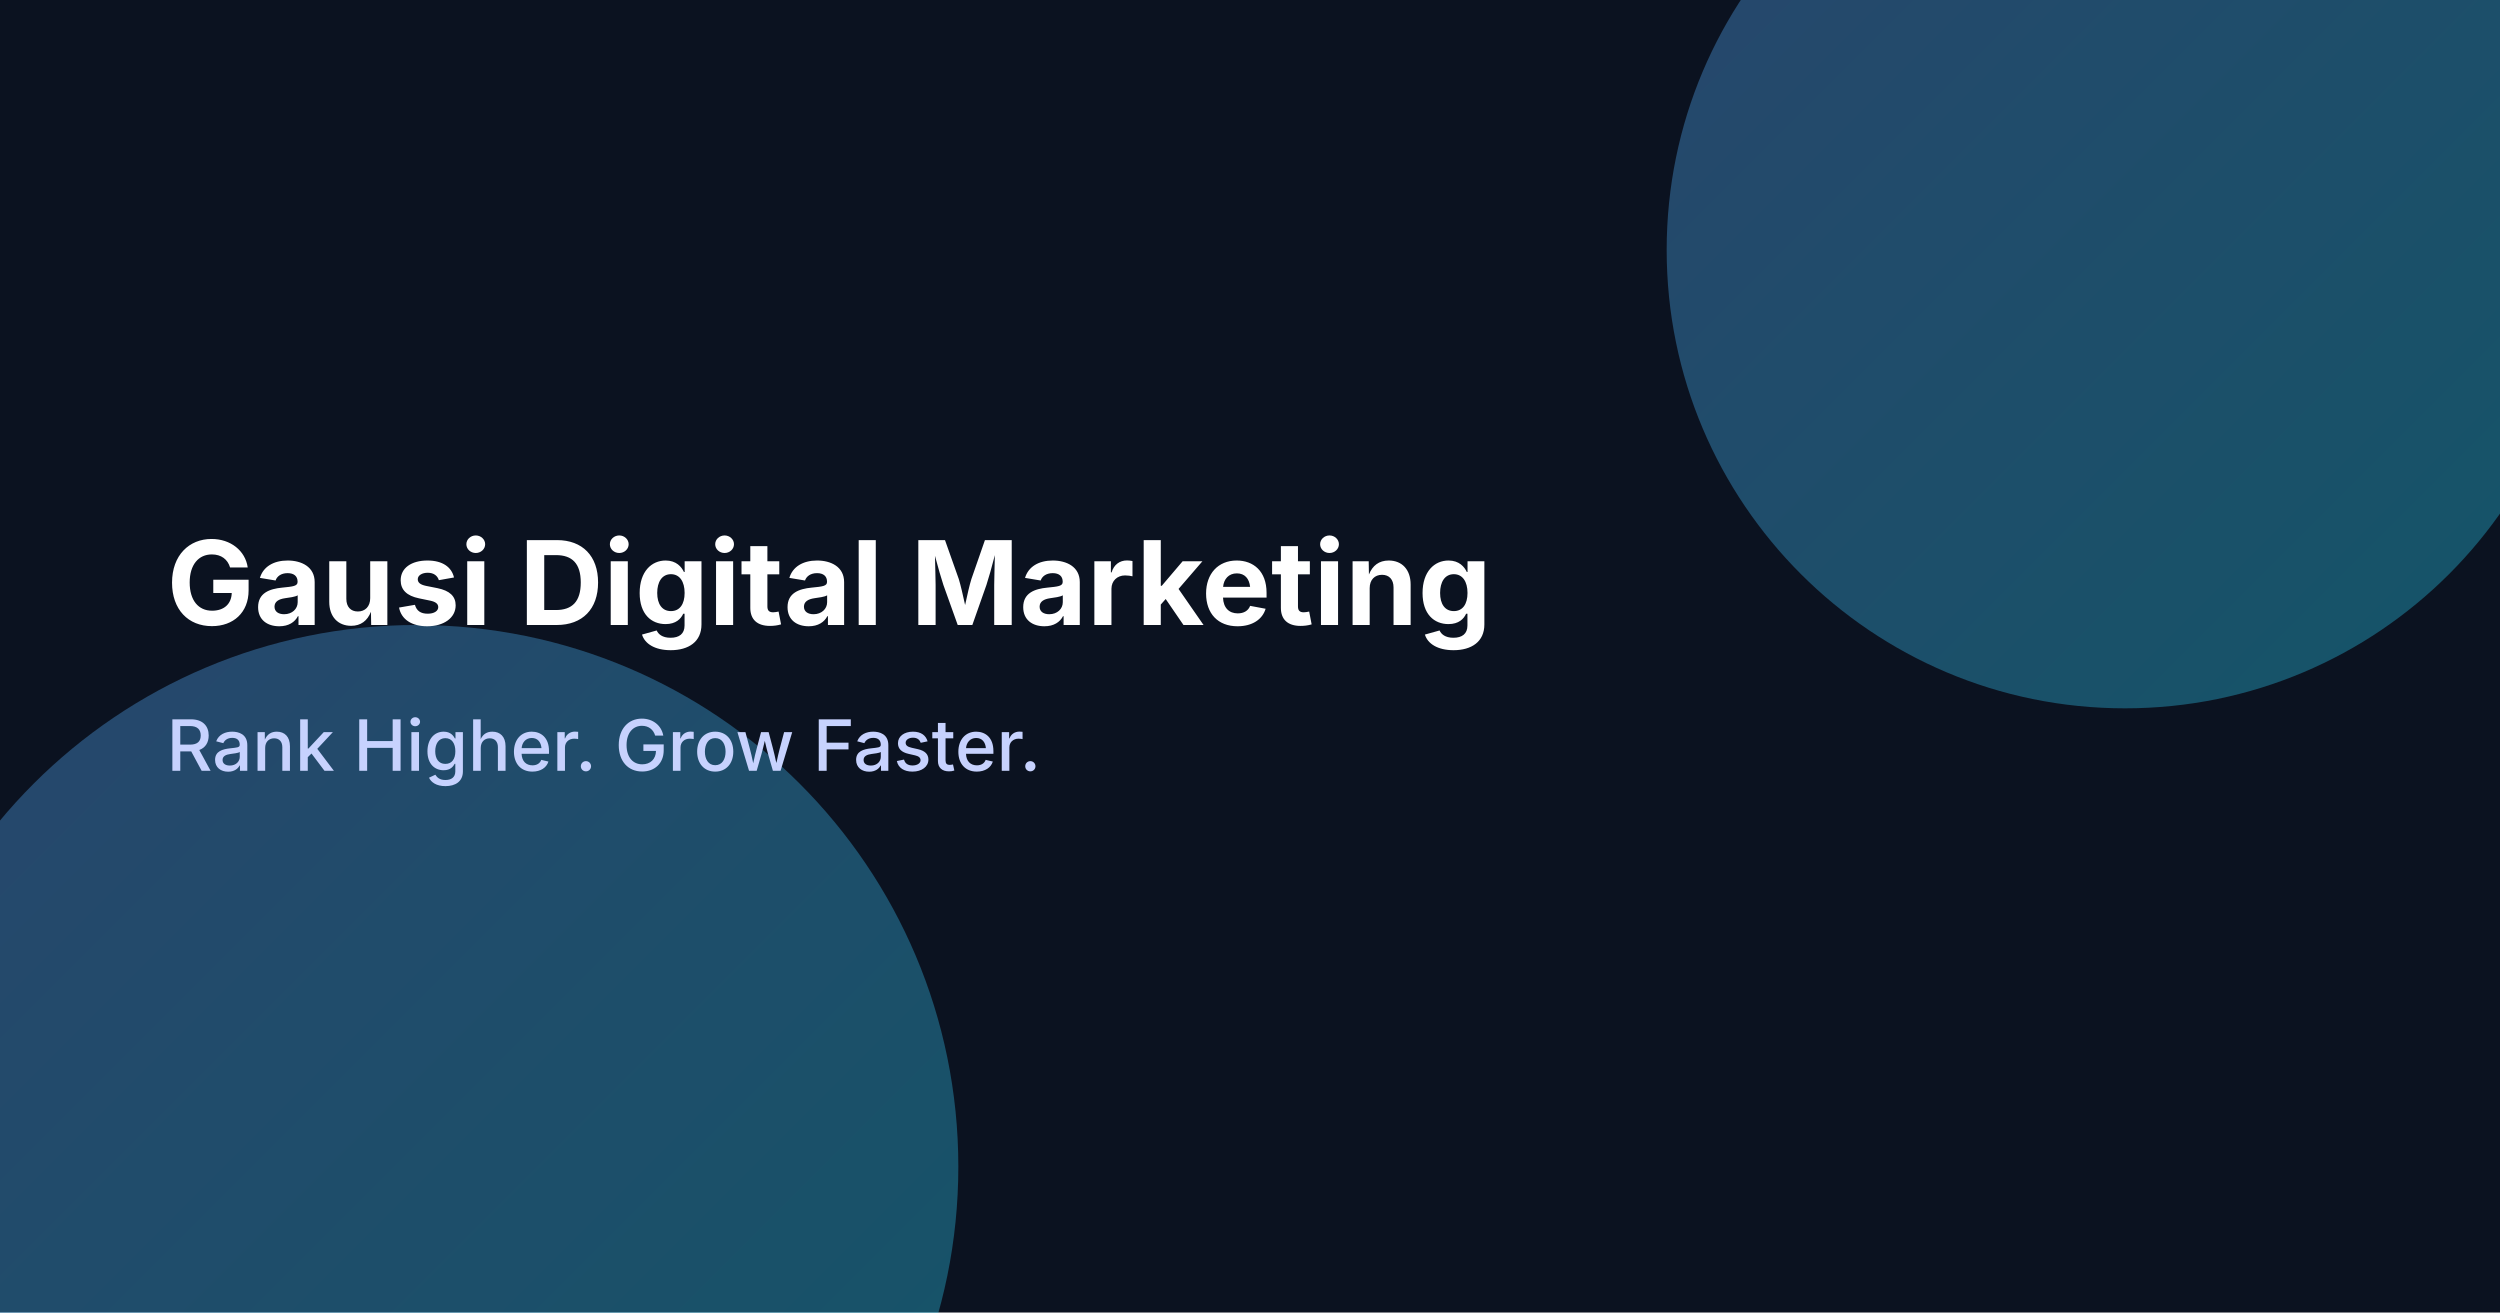
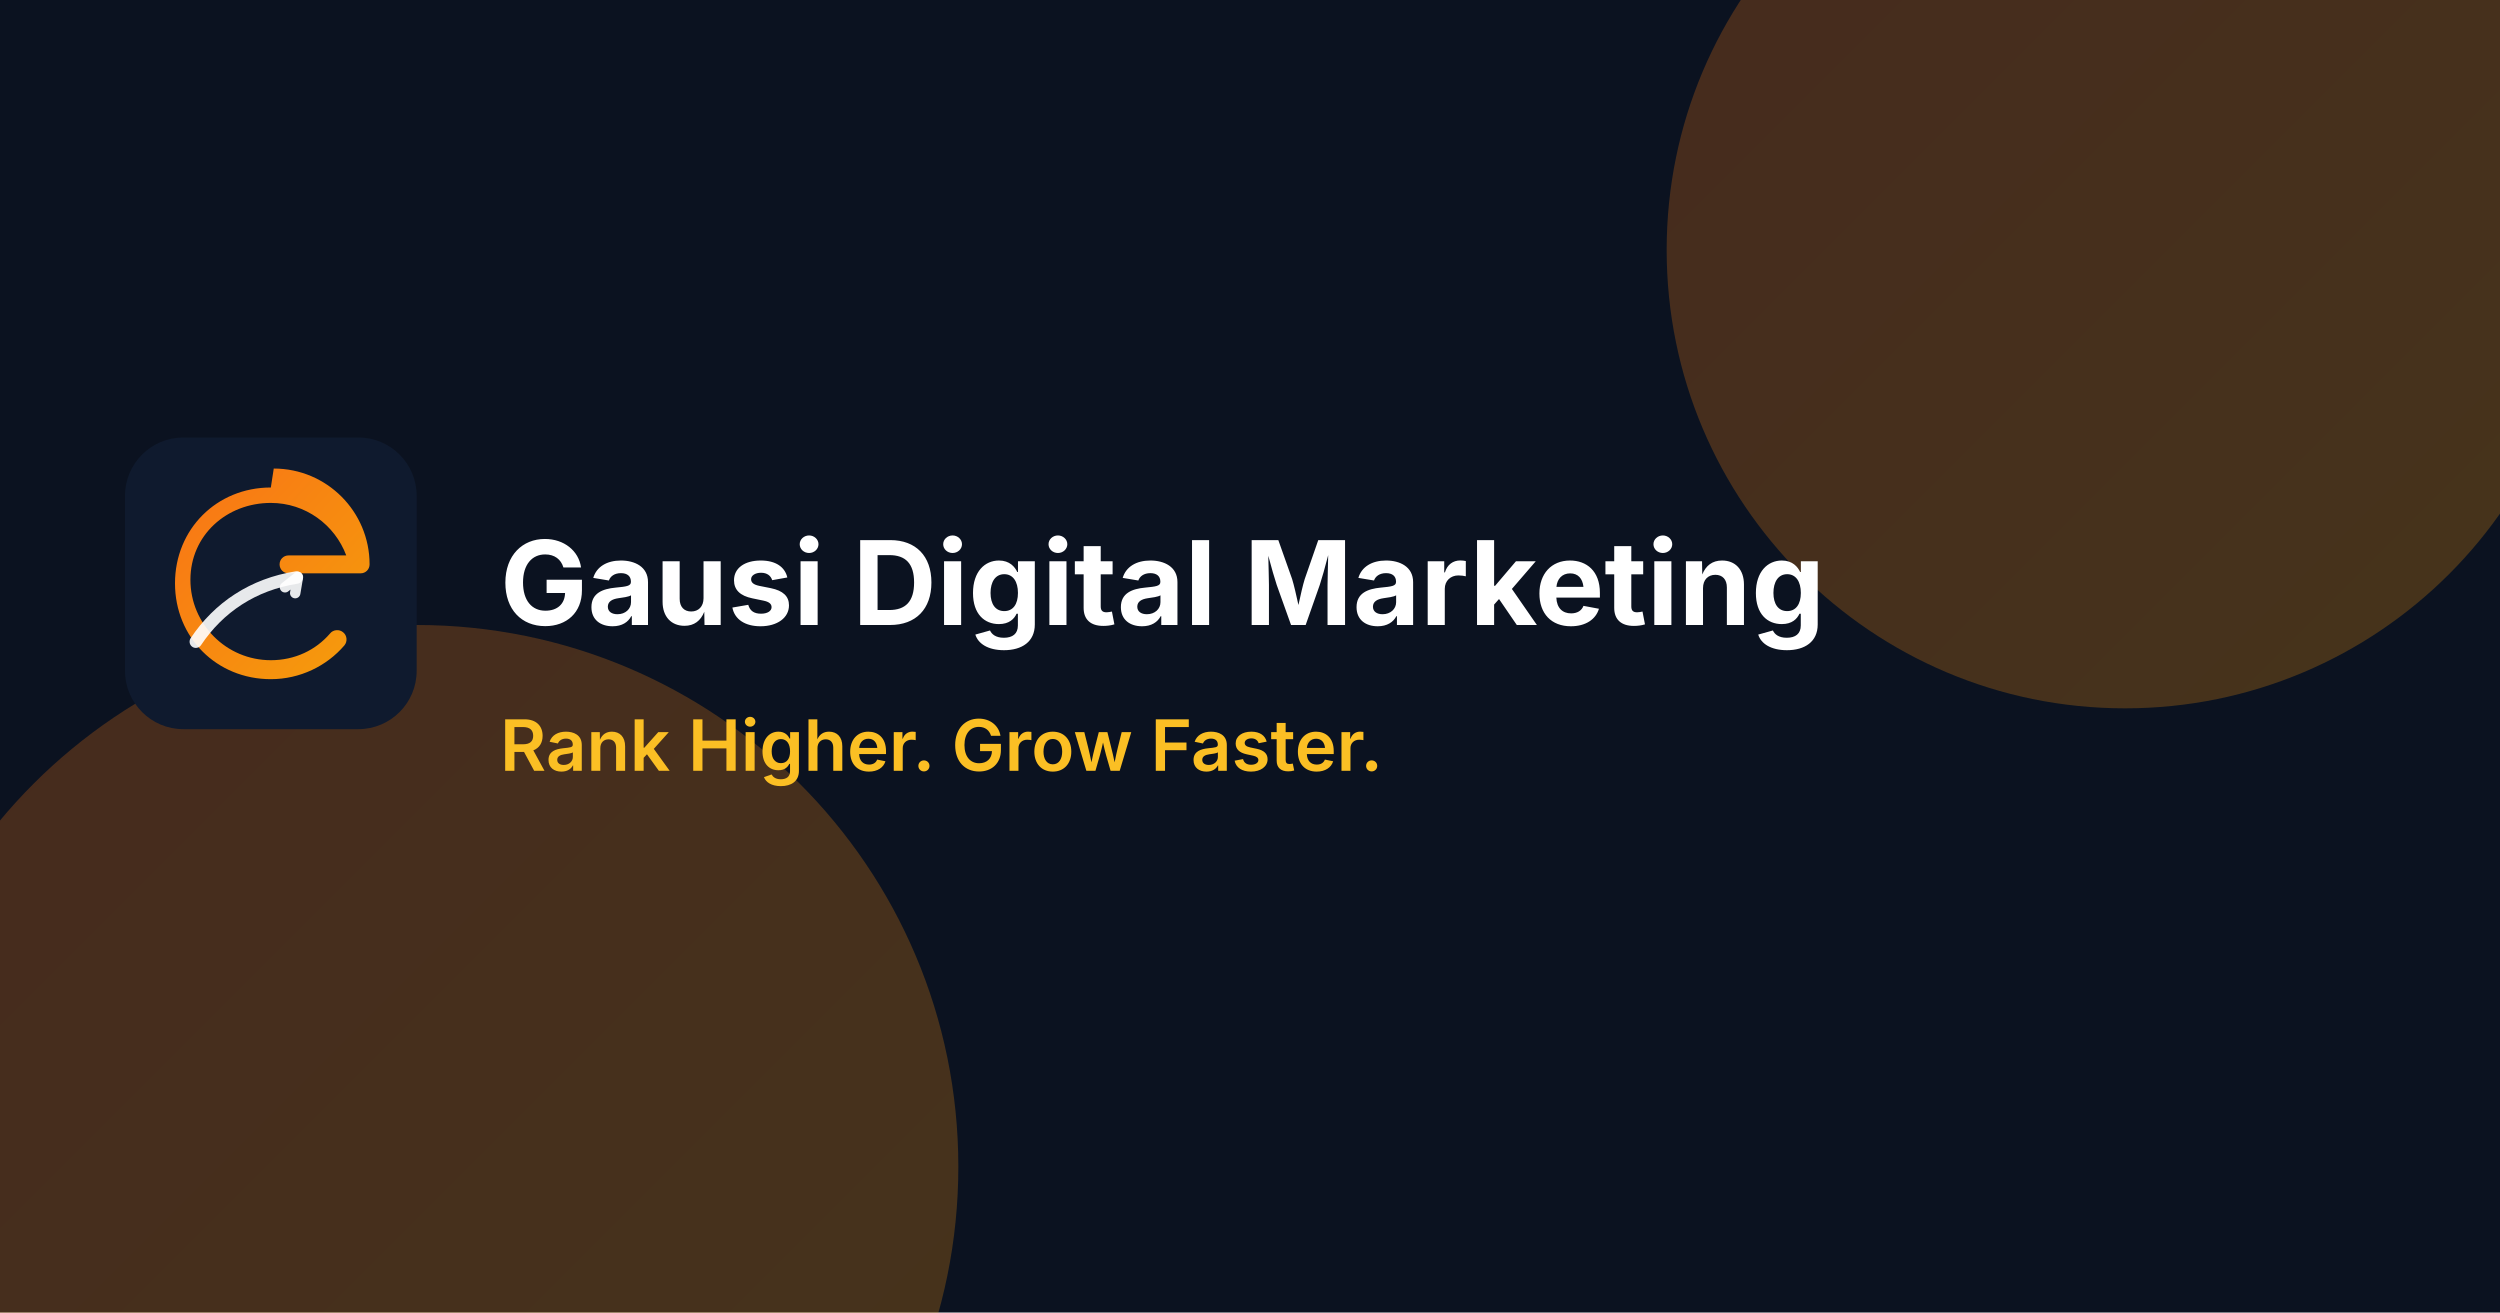
<svg xmlns="http://www.w3.org/2000/svg" width="1200" height="630" viewBox="0 0 1200 630" fill="none">
  <rect width="1200" height="630" fill="#0B1220" />
  <defs>
    <linearGradient id="g" x1="0" y1="0" x2="1" y2="1">
-       <stop offset="0%" stop-color="#60A5FA" />
-       <stop offset="100%" stop-color="#22D3EE" />
+       <stop offset="0%" stop-color="#F97316" />
+       <stop offset="100%" stop-color="#F59E0B" />
    </linearGradient>
  </defs>
-   <g opacity="0.35">
+   <g opacity="0.25">
    <circle cx="1020" cy="120" r="220" fill="url(#g)" />
    <circle cx="200" cy="560" r="260" fill="url(#g)" />
  </g>
-   <text x="80" y="300" fill="white" font-family="Inter, Arial, sans-serif" font-size="56" font-weight="700">Gausi Digital Marketing</text>
-   <text x="80" y="370" fill="#C7D2FE" font-family="Inter, Arial, sans-serif" font-size="34" font-weight="500">
-     Rank Higher. Grow Faster.
-   </text>
+   <g transform="translate(60, 210)">
+     <rect width="140" height="140" rx="28" fill="#0F1A2E" />
+     <path d="M70 24c-26 0-46 20-46 46s20 46 46 46c14 0 26.8-6.3 35.3-16.2 1.6-1.9 1.3-4.8-0.6-6.3-1.9-1.6-4.8-1.3-6.3 0.6-6.8 7.9-16.8 12.8-28.4 12.8-21.3 0-38.6-17.3-38.6-38.6S48.7 31.4 70 31.4c16.6 0 30.7 10.5 36.2 25.2H78.5c-2.4 0-4.3 1.9-4.3 4.3s1.9 4.3 4.3 4.3h34.6c2.4 0 4.3-1.9 4.3-4.3 0-25.3-20.5-46-46-46Z" fill="url(#g)" />
+     <path d="M34 98c11-16.5 27.5-27.5 48.4-30.8" stroke="#fff" stroke-opacity="0.9" stroke-width="6" stroke-linecap="round" />
+     <path d="M83 67l-6.2 4.9M83 67l-1.3 7.7" stroke="#fff" stroke-opacity="0.9" stroke-width="5" stroke-linecap="round" stroke-linejoin="round" />
+   </g>
+   <text x="240" y="300" fill="white" font-family="Inter, Arial, sans-serif" font-size="56" font-weight="700">Gausi Digital Marketing</text>
+   <text x="240" y="370" fill="#FBBF24" font-family="Inter, Arial, sans-serif" font-size="34" font-weight="600">Rank Higher. Grow Faster.</text>
</svg>
